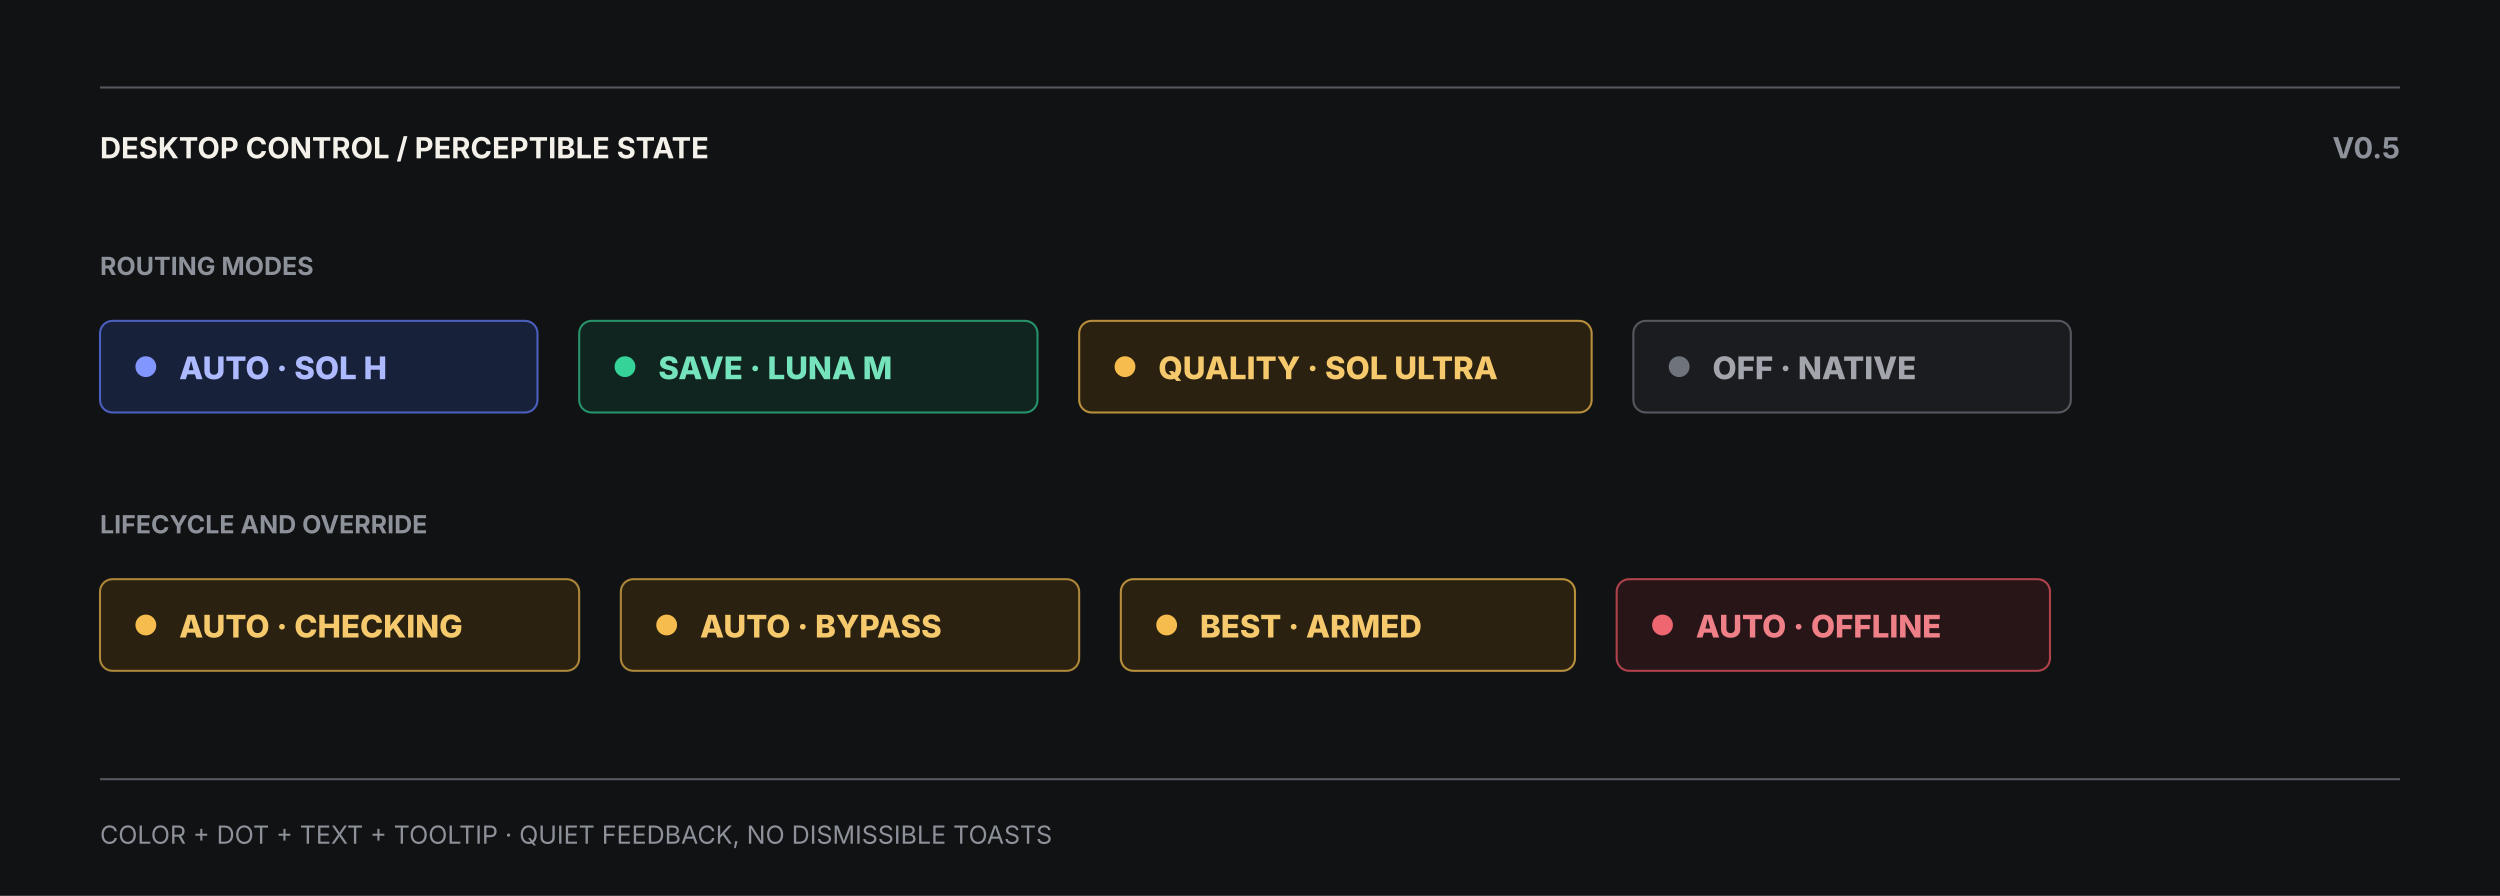
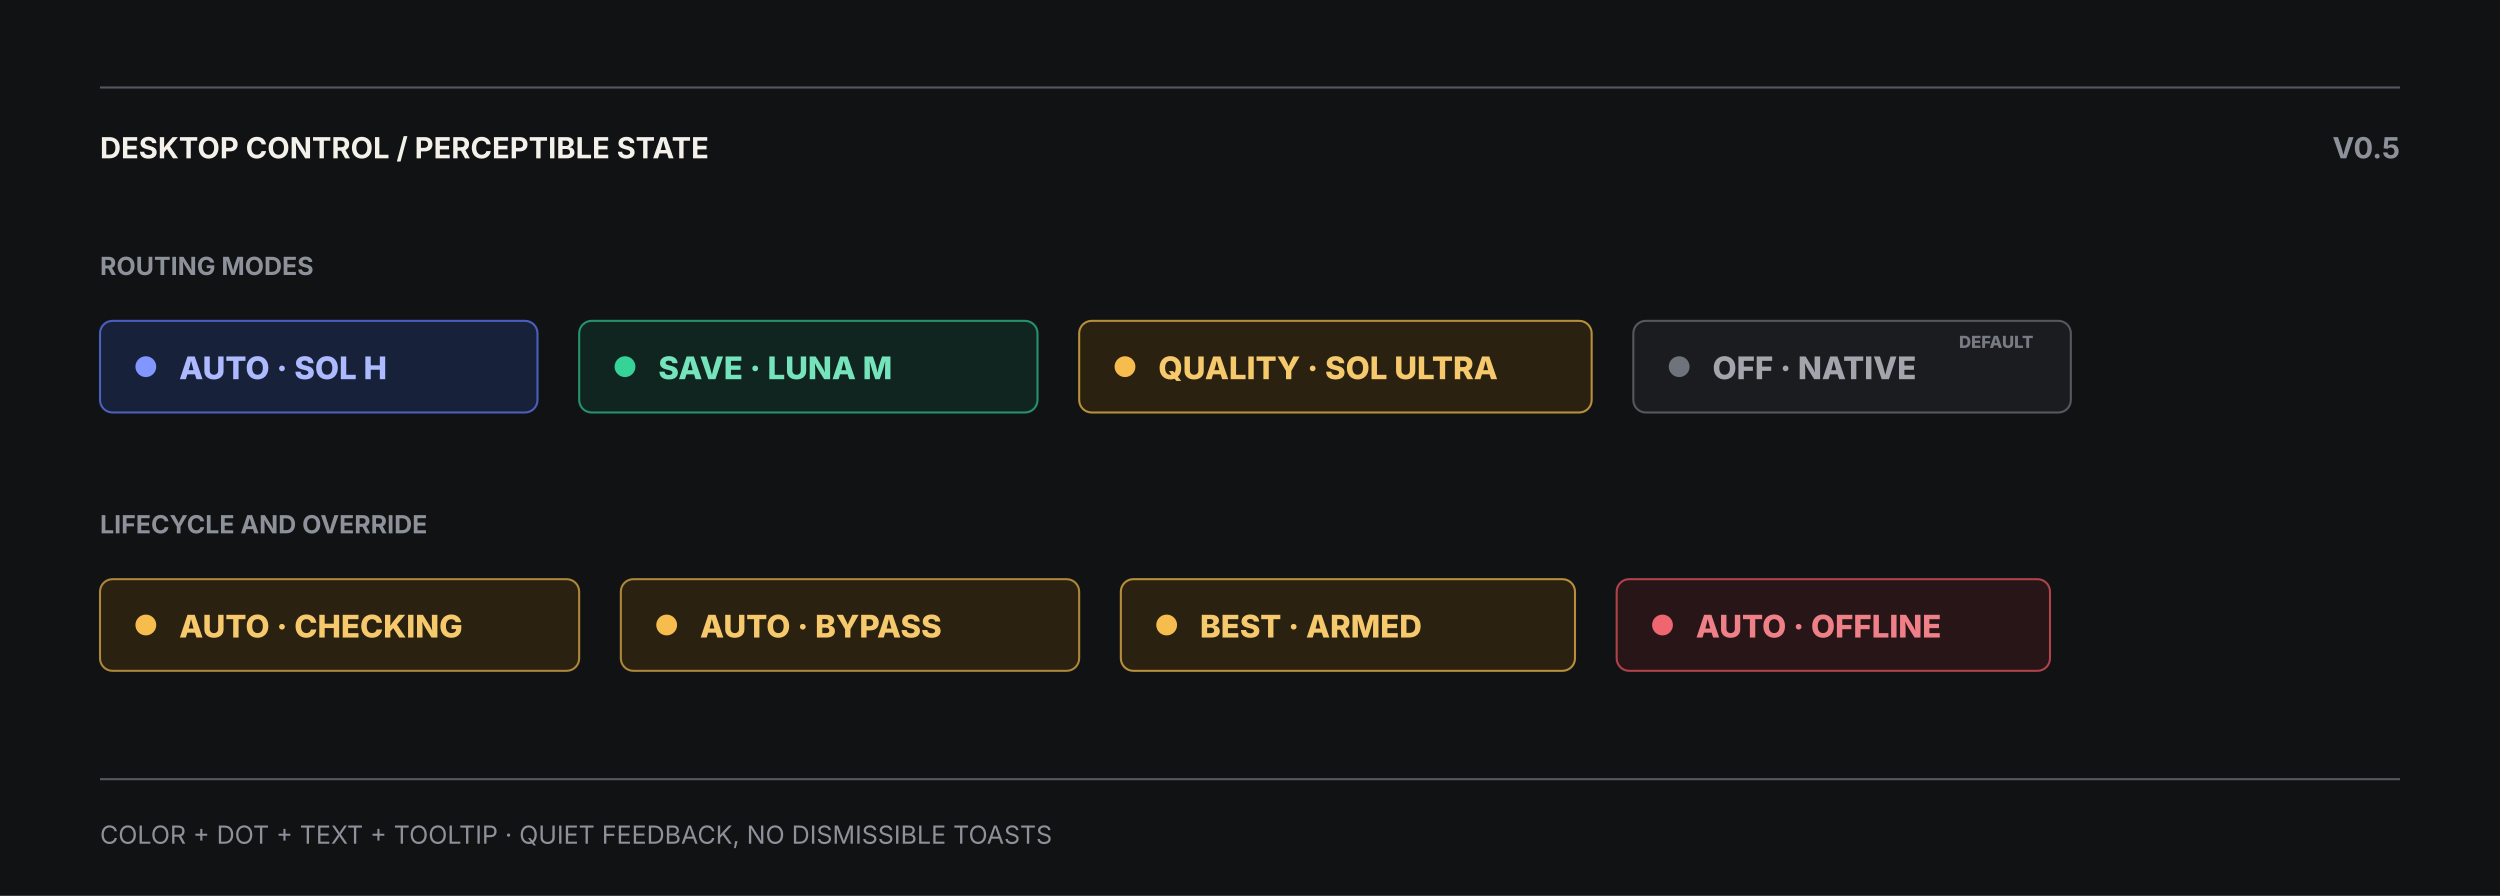
<svg xmlns="http://www.w3.org/2000/svg" width="1200" height="430" viewBox="0 0 1200 430" role="img" aria-labelledby="title desc">
  <rect width="1200" height="430" fill="#111214" />
  <g font-family="Inter,Arial,sans-serif">
    <line x1="48" y1="42" x2="1152" y2="42" stroke="#55585f" stroke-width="1" />
    <text x="48" y="76" font-size="14" font-weight="700" fill="#f4f1ea">DESKTOP CONTROL / PERCEPTIBLE STATE</text>
    <text x="1152" y="76" text-anchor="end" font-size="14" font-weight="700" fill="#8d9199">V0.5</text>
    <text x="48" y="132" font-size="12" font-weight="700" fill="#8d9199">ROUTING MODES</text>
    <g transform="translate(48 154)">
      <rect width="210" height="44" rx="6" fill="#18213a" stroke="#637dff" stroke-opacity=".7" />
      <circle cx="22" cy="22" r="5" fill="#8296ff" />
      <text x="38" y="28" font-size="15" font-weight="800" fill="#aebaff">AUTO · SOL H</text>
    </g>
    <g transform="translate(278 154)">
      <rect width="220" height="44" rx="6" fill="#10251f" stroke="#2fc58e" stroke-opacity=".7" />
      <circle cx="22" cy="22" r="5" fill="#36d399" />
      <text x="38" y="28" font-size="15" font-weight="800" fill="#75e4bd">SAVE · LUNA M</text>
    </g>
    <g transform="translate(518 154)">
      <rect width="246" height="44" rx="6" fill="#2a2110" stroke="#eab54a" stroke-opacity=".75" />
      <circle cx="22" cy="22" r="5" fill="#f6bd4e" />
      <text x="38" y="28" font-size="15" font-weight="800" fill="#f5c96c">QUALITY · SOL ULTRA</text>
    </g>
    <g transform="translate(784 154)">
      <rect width="210" height="44" rx="6" fill="#1b1c1f" stroke="#55585f" />
      <circle cx="22" cy="22" r="5" fill="#6f737b" />
      <text x="38" y="28" font-size="15" font-weight="800" fill="#a2a5ab">OFF · NATIVE</text>
+       <text x="192" y="13" text-anchor="end" font-size="8" font-weight="800" fill="#777b83">DEFAULT</text>
    </g>
    <text x="48" y="256" font-size="12" font-weight="700" fill="#8d9199">LIFECYCLE AND OVERRIDE</text>
    <g transform="translate(48 278)">
      <rect width="230" height="44" rx="6" fill="#2a2110" stroke="#eab54a" stroke-opacity=".7" />
      <circle cx="22" cy="22" r="5" fill="#f6bd4e" />
      <text x="38" y="28" font-size="15" font-weight="800" fill="#f5c96c">AUTO · CHECKING</text>
    </g>
    <g transform="translate(298 278)">
      <rect width="220" height="44" rx="6" fill="#2a2110" stroke="#eab54a" stroke-opacity=".7" />
      <circle cx="22" cy="22" r="5" fill="#f6bd4e" />
      <text x="38" y="28" font-size="15" font-weight="800" fill="#f5c96c">AUTO · BYPASS</text>
    </g>
    <g transform="translate(538 278)">
      <rect width="218" height="44" rx="6" fill="#2a2110" stroke="#eab54a" stroke-opacity=".75" />
      <circle cx="22" cy="22" r="5" fill="#f6bd4e" />
      <text x="38" y="28" font-size="15" font-weight="800" fill="#f5c96c">BEST · ARMED</text>
    </g>
    <g transform="translate(776 278)">
      <rect width="208" height="44" rx="6" fill="#281518" stroke="#e0525c" stroke-opacity=".75" />
      <circle cx="22" cy="22" r="5" fill="#ee6670" />
      <text x="38" y="28" font-size="15" font-weight="800" fill="#f08088">AUTO · OFFLINE</text>
    </g>
    <line x1="48" y1="374" x2="1152" y2="374" stroke="#55585f" stroke-width="1" />
    <text x="48" y="405" font-size="12" fill="#8d9199">COLOR + DOT + TEXT + TOOLTIP · QUIET FEEDBACK, NO DISMISSIBLE TOASTS</text>
  </g>
</svg>
